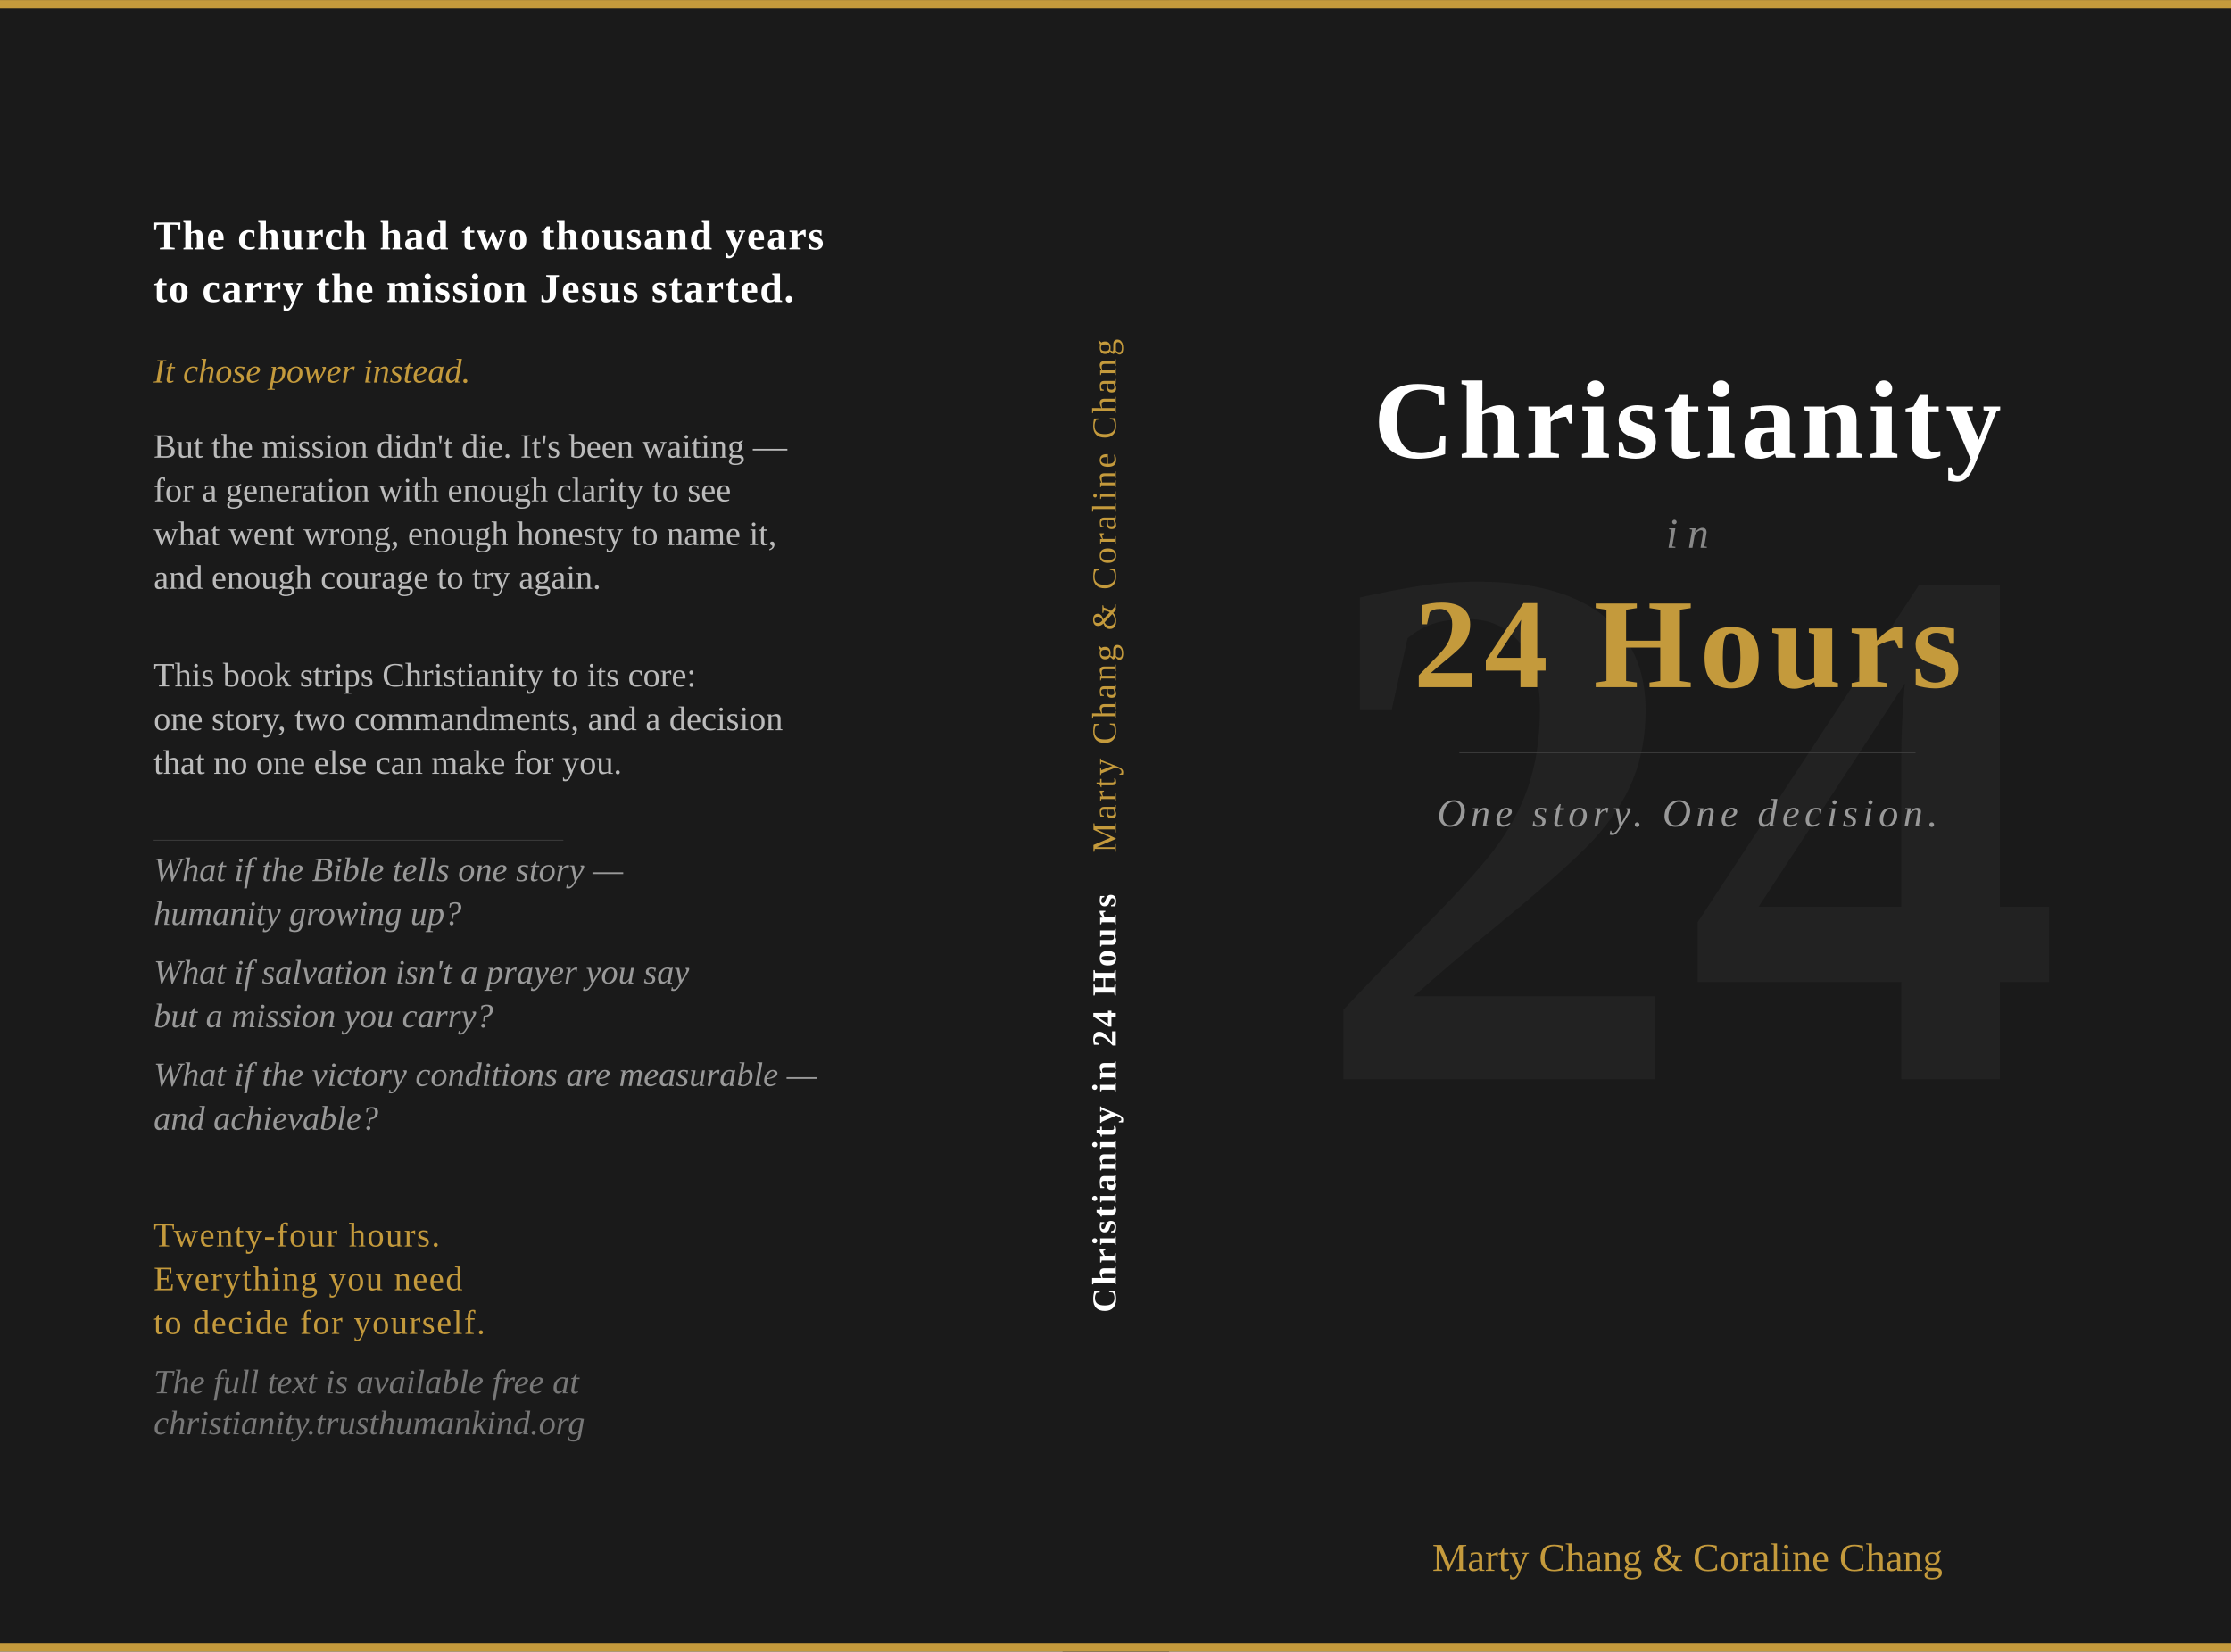
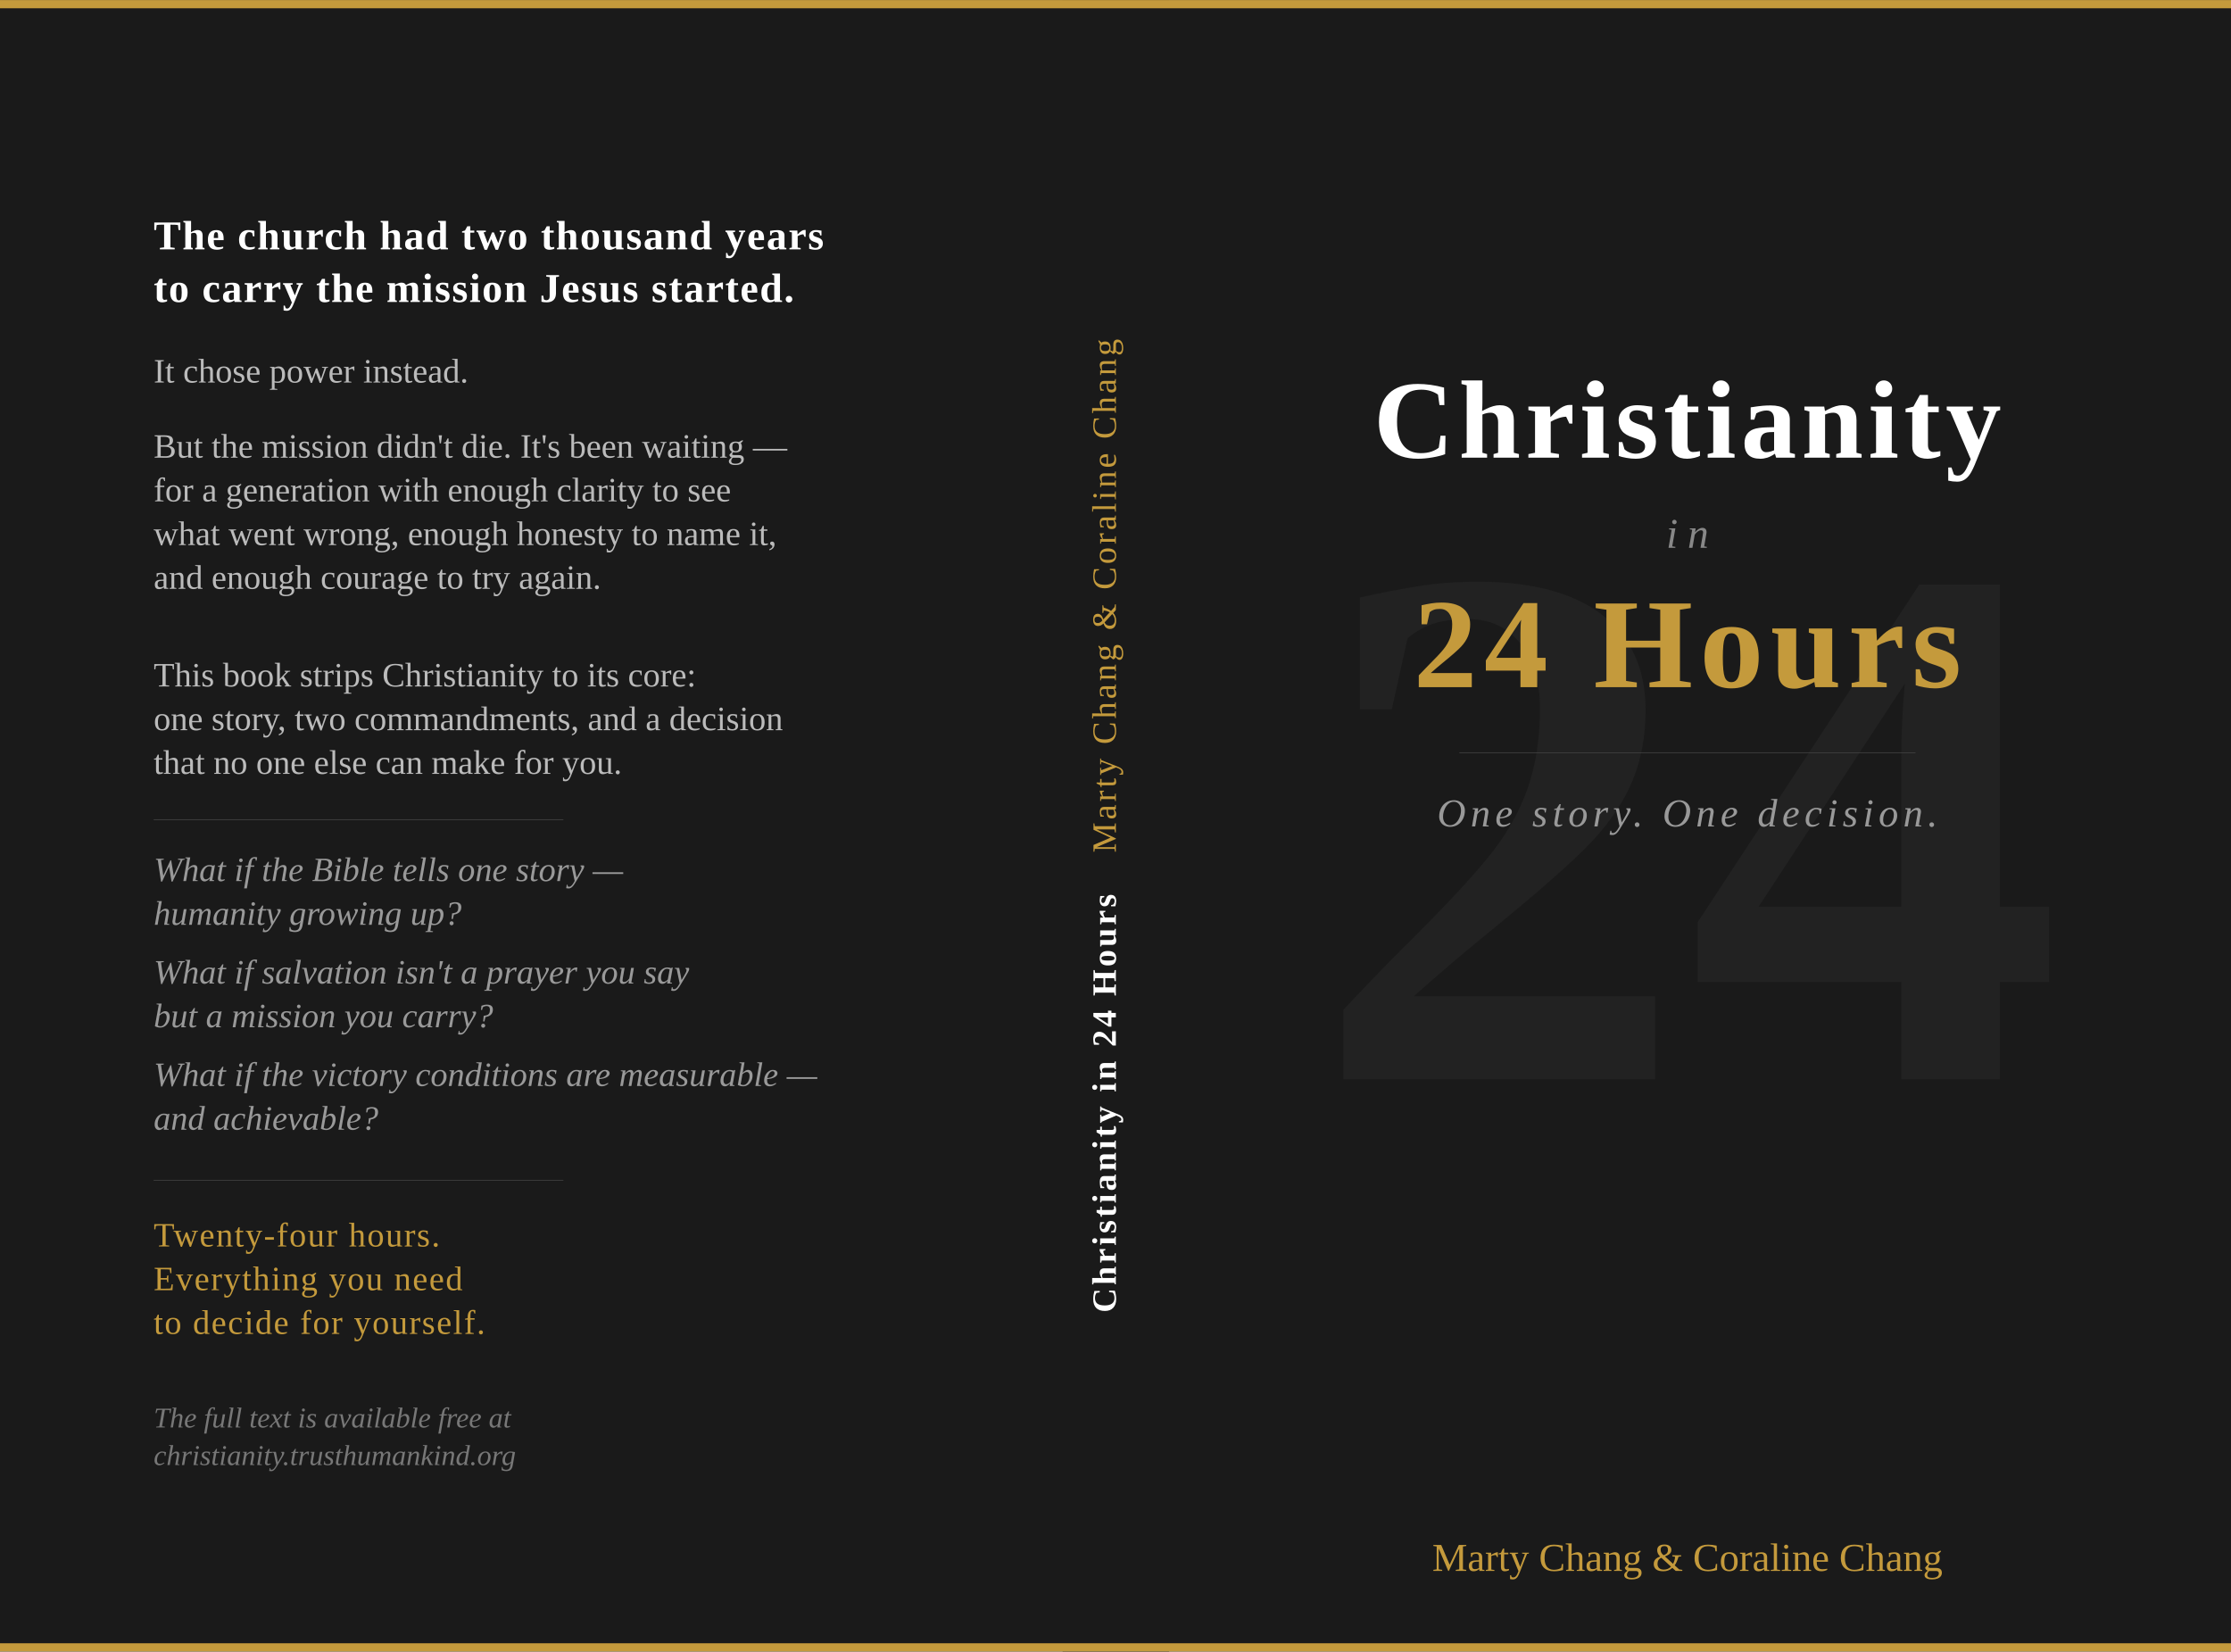
<svg xmlns="http://www.w3.org/2000/svg" viewBox="0 0 3267 2418" width="10.889in" height="8.060in">
  <rect width="3267" height="2418" fill="#1a1a1a" />
  <text x="225" y="365" text-anchor="start" font-family="Georgia, 'Times New Roman', serif" font-size="60" font-weight="bold" fill="#ffffff" letter-spacing="2">
    <tspan x="225" dy="0">The church had two thousand years</tspan>
    <tspan x="225" dy="77">to carry the mission Jesus started.</tspan>
  </text>
-   <text x="225" y="560" text-anchor="start" font-family="Georgia, 'Times New Roman', serif" font-size="50" fill="#c49a3c" font-style="italic">It chose power instead.</text>
+   <text x="225" y="560" text-anchor="start" font-family="Georgia, 'Times New Roman', serif" font-size="50" fill="#bbbbbb">It chose power instead.</text>
  <text x="225" y="670" text-anchor="start" font-family="Georgia, 'Times New Roman', serif" font-size="50" fill="#bbbbbb">
    <tspan x="225" dy="0">But the mission didn't die. It's been waiting —</tspan>
    <tspan x="225" dy="64">for a generation with enough clarity to see</tspan>
    <tspan x="225" dy="64">what went wrong, enough honesty to name it,</tspan>
    <tspan x="225" dy="64">and enough courage to try again.</tspan>
  </text>
  <text x="225" y="1005" text-anchor="start" font-family="Georgia, 'Times New Roman', serif" font-size="50" fill="#bbbbbb">
    <tspan x="225" dy="0">This book strips Christianity to its core:</tspan>
    <tspan x="225" dy="64">one story, two commandments, and a decision</tspan>
    <tspan x="225" dy="64">that no one else can make for you.</tspan>
  </text>
-   <line x1="225" y1="1230" x2="825" y2="1230" stroke="#444444" stroke-width="1" />
+   <line x1="225" y1="1200" x2="825" y2="1200" stroke="#444444" stroke-width="1" />
  <text text-anchor="start" font-family="Georgia, 'Times New Roman', serif" font-size="50" fill="#999999" font-style="italic">
    <tspan x="225" y="1290">What if the Bible tells one story —</tspan>
    <tspan x="225" dy="64">humanity growing up?</tspan>
    <tspan x="225" dy="86">What if salvation isn't a prayer you say</tspan>
    <tspan x="225" dy="64">but a mission you carry?</tspan>
    <tspan x="225" dy="86">What if the victory conditions are measurable —</tspan>
    <tspan x="225" dy="64">and achievable?</tspan>
  </text>
+   <line x1="225" y1="1728" x2="825" y2="1728" stroke="#444444" stroke-width="1" />
  <text x="225" y="1825" text-anchor="start" font-family="Georgia, 'Times New Roman', serif" font-size="50" fill="#c49a3c" letter-spacing="2">Twenty-four hours.</text>
  <text x="225" y="1889" text-anchor="start" font-family="Georgia, 'Times New Roman', serif" font-size="50" fill="#c49a3c" letter-spacing="2">Everything you need</text>
  <text x="225" y="1953" text-anchor="start" font-family="Georgia, 'Times New Roman', serif" font-size="50" fill="#c49a3c" letter-spacing="2">to decide for yourself.</text>
-   <text x="225" y="2040" text-anchor="start" font-family="Georgia, 'Times New Roman', serif" font-size="50" fill="#777777" font-style="italic">The full text is available free at</text>
-   <text x="225" y="2100" text-anchor="start" font-family="Georgia, 'Times New Roman', serif" font-size="50" fill="#777777" font-style="italic">christianity.trusthumankind.org</text>
+   <text x="225" y="2090" text-anchor="start" font-family="Georgia, 'Times New Roman', serif" font-size="42" fill="#777777" font-style="italic">The full text is available free at</text>
+   <text x="225" y="2145" text-anchor="start" font-family="Georgia, 'Times New Roman', serif" font-size="42" fill="#777777" font-style="italic">christianity.trusthumankind.org</text>
  <rect x="1556" y="0" width="156" height="2418" fill="#1a1a1a" />
  <g transform="translate(1634, 1209) rotate(-90)">
    <text x="0" y="0" text-anchor="middle" font-family="Georgia, 'Times New Roman', serif" font-size="50" fill="#ffffff" letter-spacing="4">
      <tspan font-weight="bold">Christianity in 24 Hours</tspan>
      <tspan dx="48" fill="#c49a3c">Marty Chang &amp; Coraline Chang</tspan>
    </text>
  </g>
  <text x="2471" y="1580" text-anchor="middle" font-family="Georgia, 'Times New Roman', serif" font-size="1100" font-weight="bold" fill="#222222">24</text>
  <text x="2471" y="670" text-anchor="middle" font-family="Georgia, 'Times New Roman', serif" font-size="163" font-weight="bold" fill="#ffffff" letter-spacing="7">Christianity</text>
  <text x="2471" y="802" text-anchor="middle" font-family="Georgia, 'Times New Roman', serif" font-size="62" fill="#888888" letter-spacing="14" font-style="italic">in</text>
  <text x="2471" y="1006" text-anchor="middle" font-family="Georgia, 'Times New Roman', serif" font-size="187" font-weight="bold" fill="#c49a3c" letter-spacing="10">24 Hours</text>
  <line x1="2137" y1="1102" x2="2805" y2="1102" stroke="#444444" stroke-width="1" />
  <text x="2471" y="1210" text-anchor="middle" font-family="Georgia, 'Times New Roman', serif" font-size="58" fill="#999999" letter-spacing="7" font-style="italic">One story. One decision.</text>
  <text x="2471" y="2300" text-anchor="middle" font-family="Georgia, 'Times New Roman', serif" font-size="58" fill="#c49a3c">Marty Chang &amp; Coraline Chang</text>
  <rect x="0" y="0" width="3267" height="12" fill="#c49a3c" />
  <rect x="0" y="2406" width="3267" height="12" fill="#c49a3c" />
</svg>
